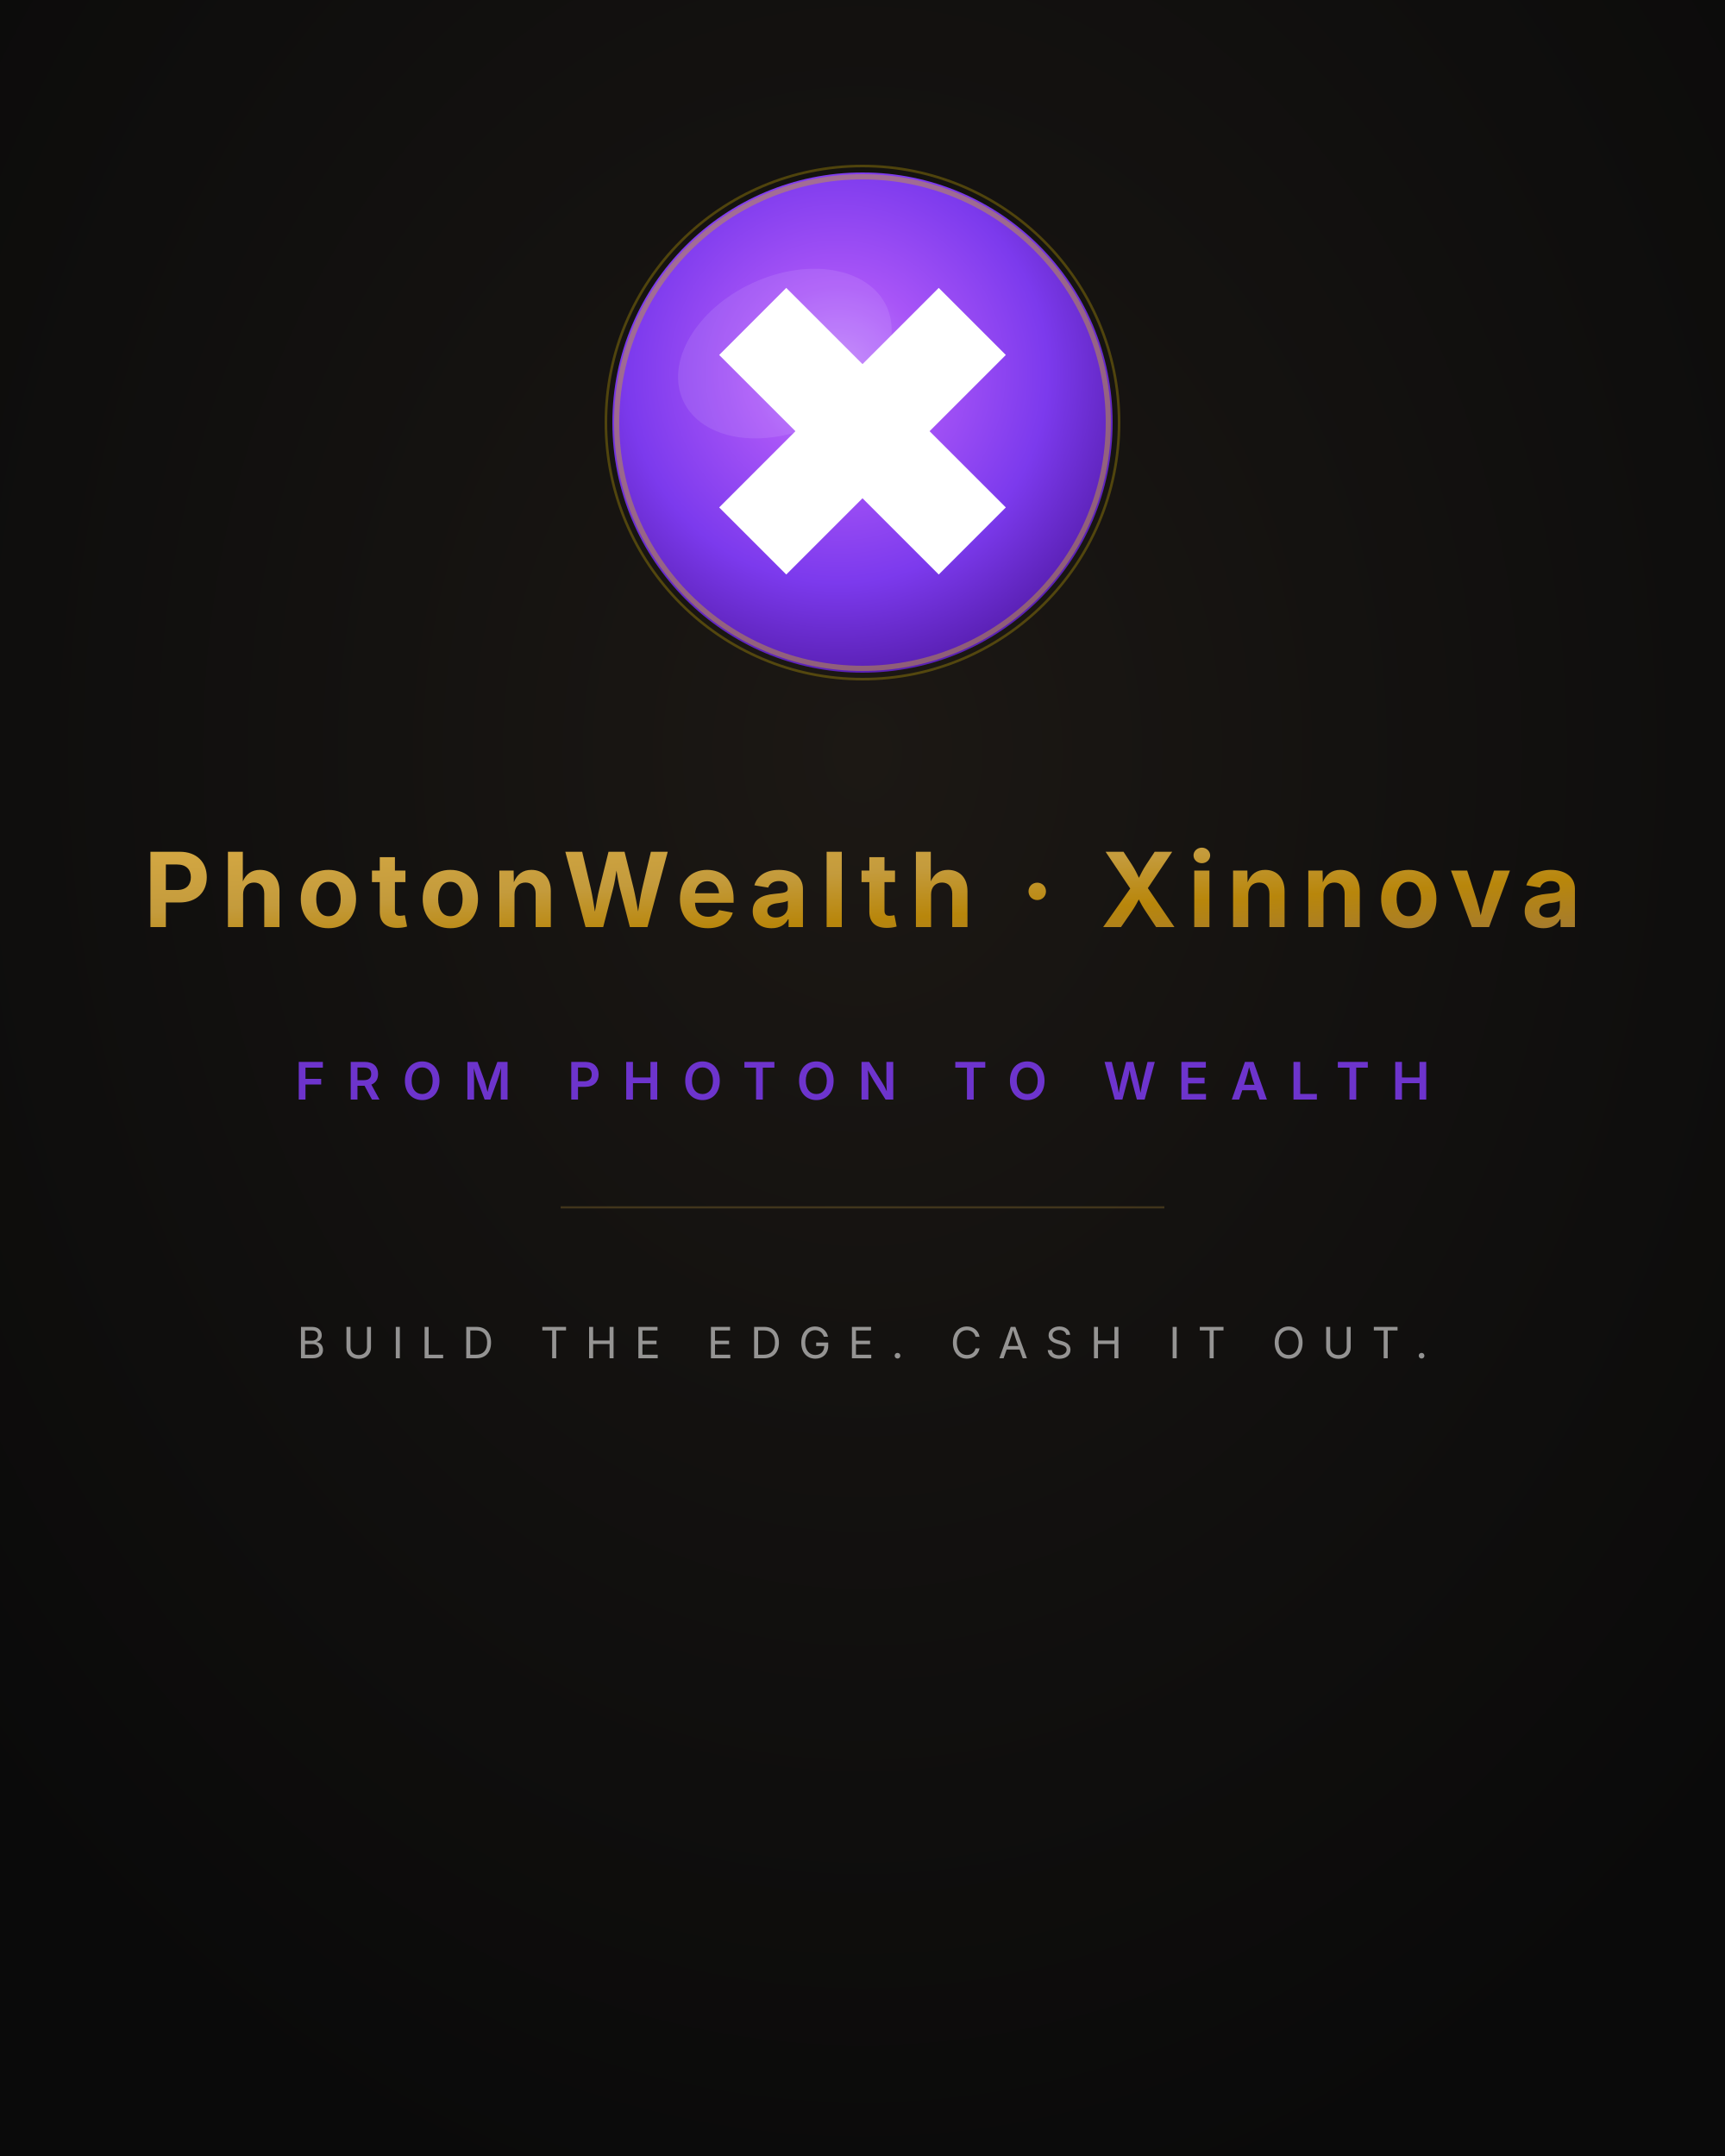
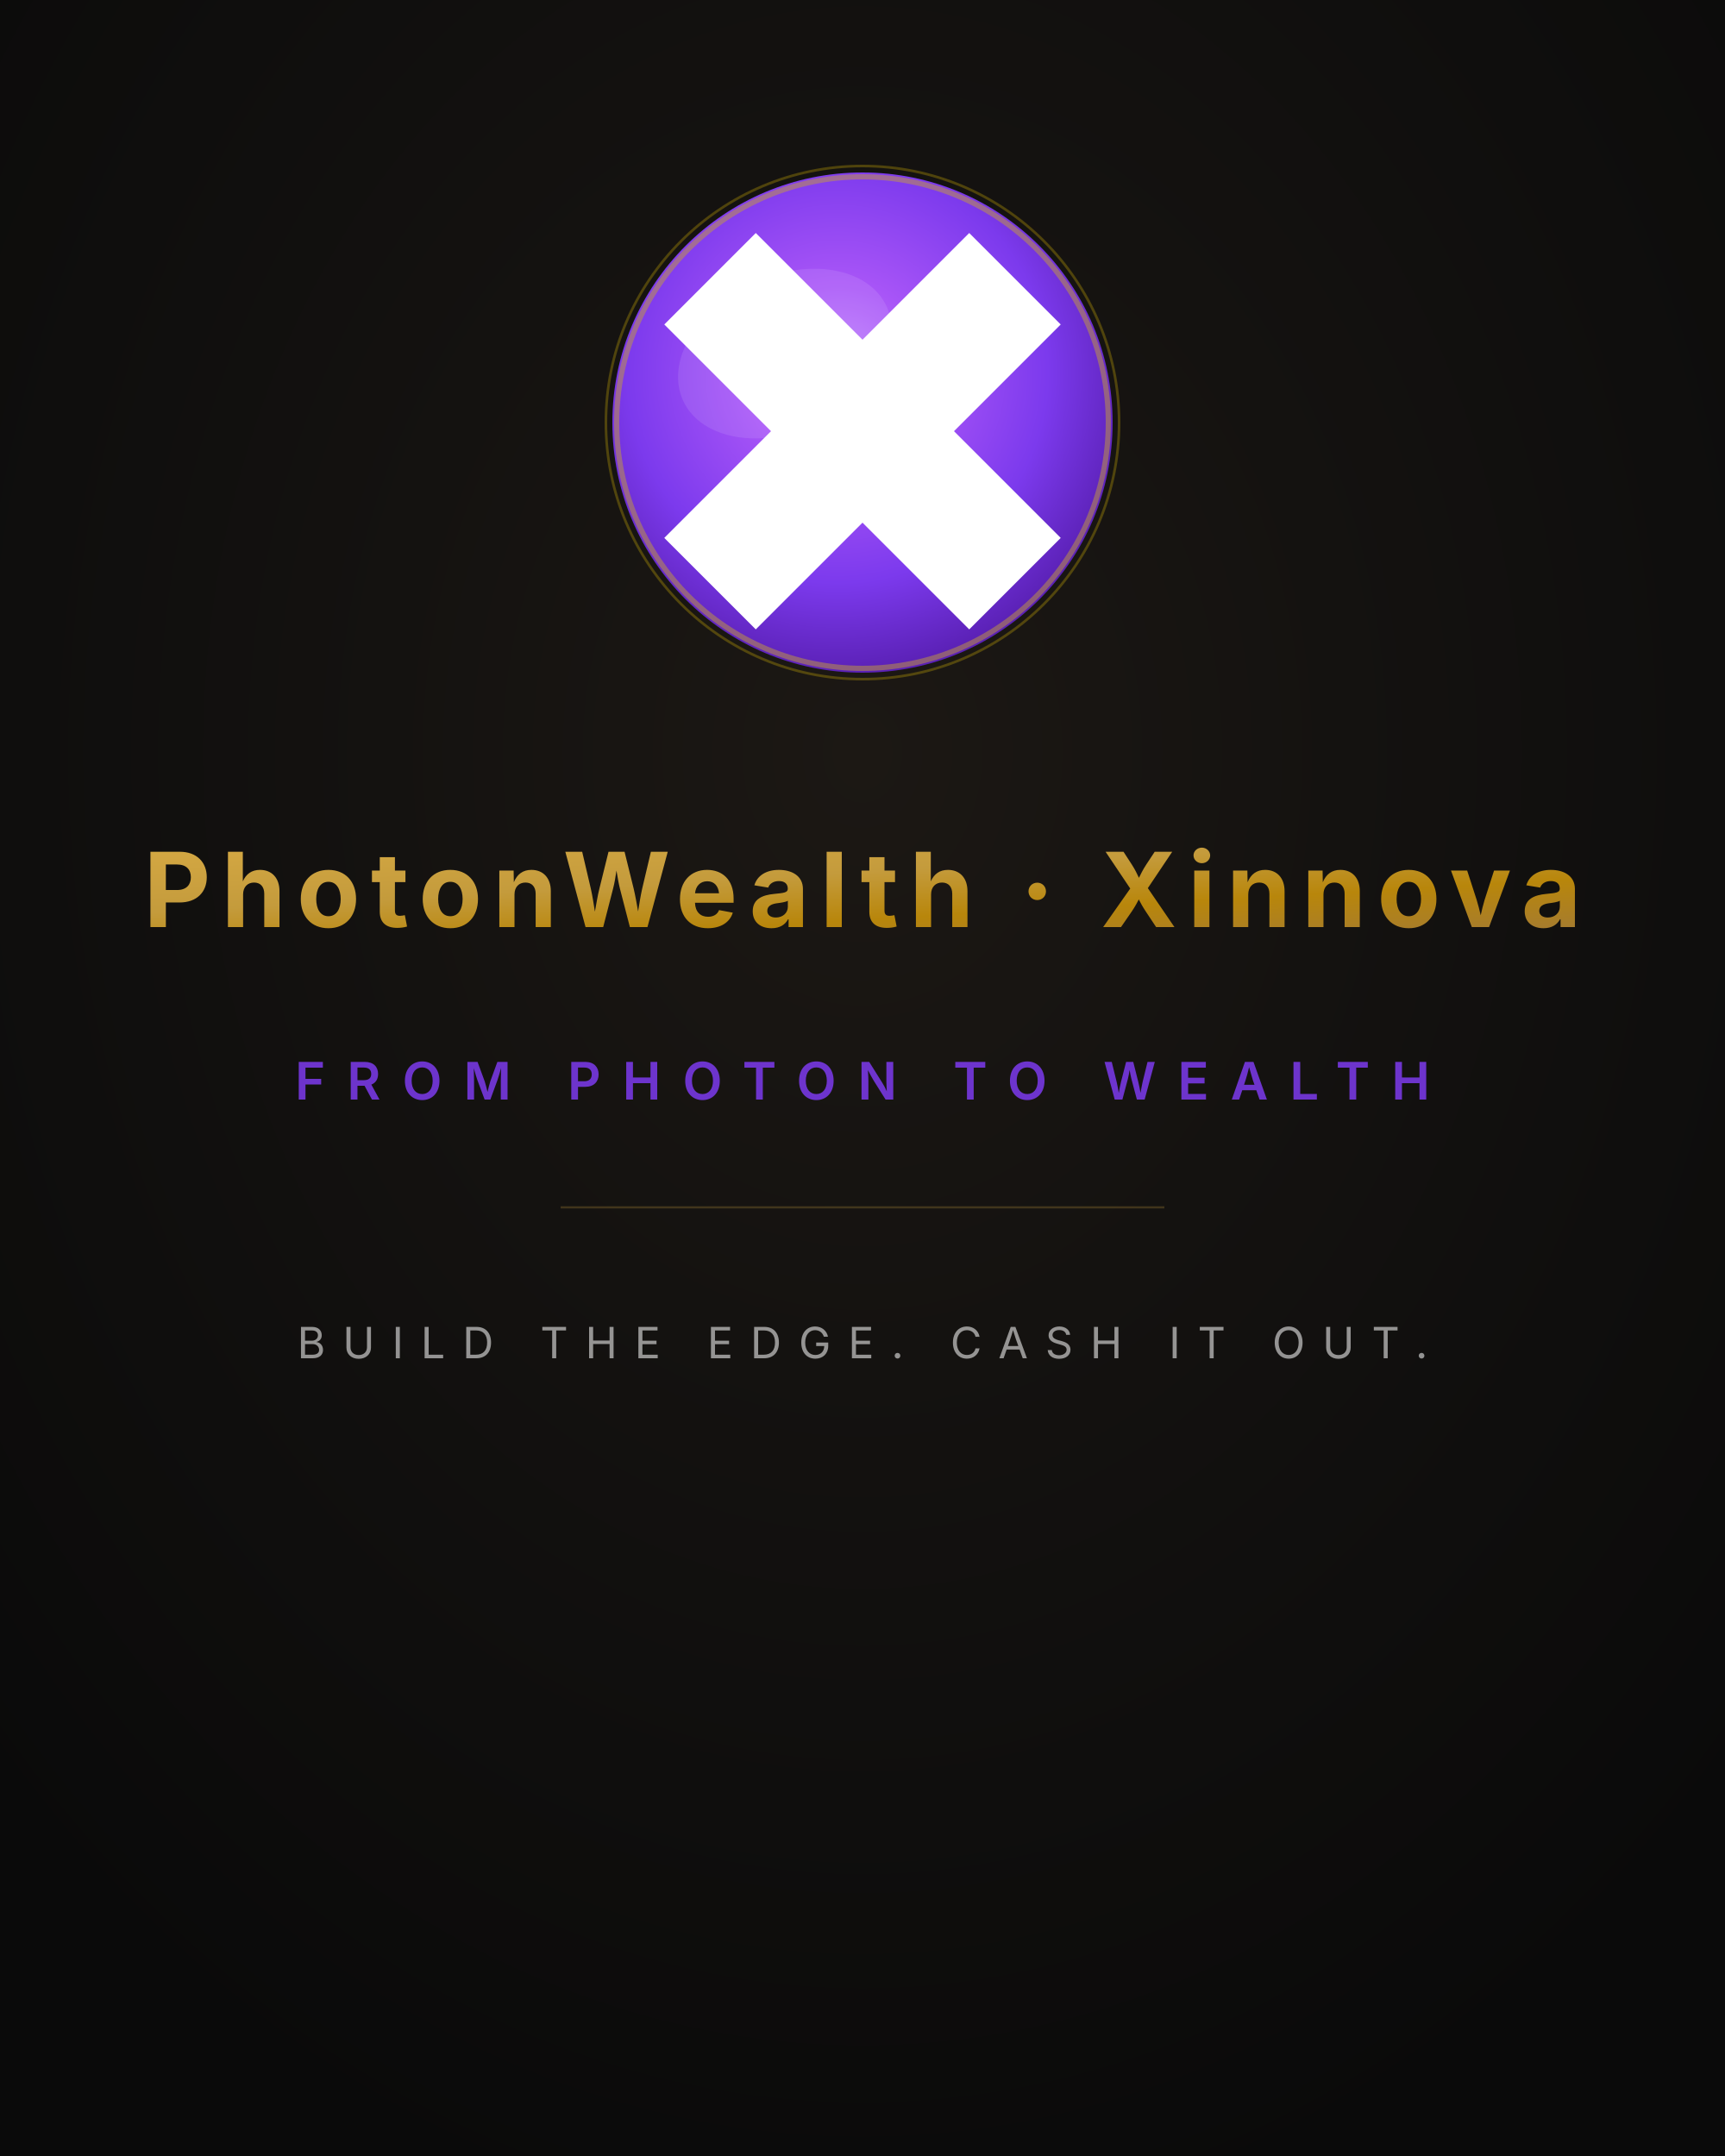
<svg xmlns="http://www.w3.org/2000/svg" viewBox="0 0 400 500" width="400" height="500">
  <defs>
    <radialGradient id="bg-light" cx="50%" cy="35%" r="70%">
      <stop offset="0%" style="stop-color:#1C1814;stop-opacity:1" />
      <stop offset="40%" style="stop-color:#141210;stop-opacity:1" />
      <stop offset="100%" style="stop-color:#0A0A0A;stop-opacity:1" />
    </radialGradient>
    <radialGradient id="purple-badge" cx="45%" cy="40%" r="60%">
      <stop offset="0%" style="stop-color:#C084FC;stop-opacity:1" />
      <stop offset="30%" style="stop-color:#A855F7;stop-opacity:1" />
      <stop offset="70%" style="stop-color:#7C3AED;stop-opacity:1" />
      <stop offset="100%" style="stop-color:#5B21B6;stop-opacity:1" />
    </radialGradient>
    <linearGradient id="gold-text" x1="0%" y1="0%" x2="100%" y2="100%">
      <stop offset="0%" style="stop-color:#D4A843;stop-opacity:1" />
      <stop offset="40%" style="stop-color:#C49B3C;stop-opacity:1" />
      <stop offset="70%" style="stop-color:#B8860B;stop-opacity:1" />
      <stop offset="100%" style="stop-color:#A67C2E;stop-opacity:1" />
    </linearGradient>
  </defs>
  <rect x="0" y="0" width="400" height="500" fill="url(#bg-light)" />
  <g transform="translate(200, 98)">
    <circle cx="0" cy="0" r="58" fill="url(#purple-badge)" />
    <ellipse cx="-18" cy="-16" rx="26" ry="18" fill="#FFFFFF" opacity="0.1" transform="rotate(-25, -18, -16)" />
    <circle cx="0" cy="0" r="57" fill="none" stroke="#C49B3C" stroke-width="1.2" opacity="0.5" />
    <circle cx="0" cy="0" r="59.5" fill="none" stroke="#FFD700" stroke-width="0.6" opacity="0.25" />
    <g transform="translate(0, 2) rotate(45)">
-       <rect x="-36" y="-11" width="72" height="22" fill="#FFFFFF" />
-       <rect x="-11" y="-36" width="22" height="72" fill="#FFFFFF" />
+       <rect x="-50" y="-15" width="100" height="30" fill="#FFFFFF" />
+       <rect x="-15" y="-50" width="30" height="100" fill="#FFFFFF" />
    </g>
  </g>
  <text x="200" y="215" text-anchor="middle" font-family="'Inter','Helvetica Neue',Arial,sans-serif" font-size="24" font-weight="700" letter-spacing="2.5" fill="url(#gold-text)">PhotonWealth · Xinnova</text>
  <text x="200" y="255" text-anchor="middle" font-family="'Inter','Helvetica Neue',Arial,sans-serif" font-size="12" font-weight="600" letter-spacing="5" fill="#7C3AED" opacity="0.85">FROM PHOTON TO WEALTH</text>
  <line x1="130" y1="280" x2="270" y2="280" stroke="#C49B3C" stroke-width="0.5" opacity="0.25" />
  <text x="200" y="315" text-anchor="middle" font-family="'Inter','Helvetica Neue',Arial,sans-serif" font-size="10" font-weight="400" letter-spacing="4" fill="#FFFFFF" opacity="0.55">BUILD THE EDGE. CASH IT OUT.</text>
</svg>
